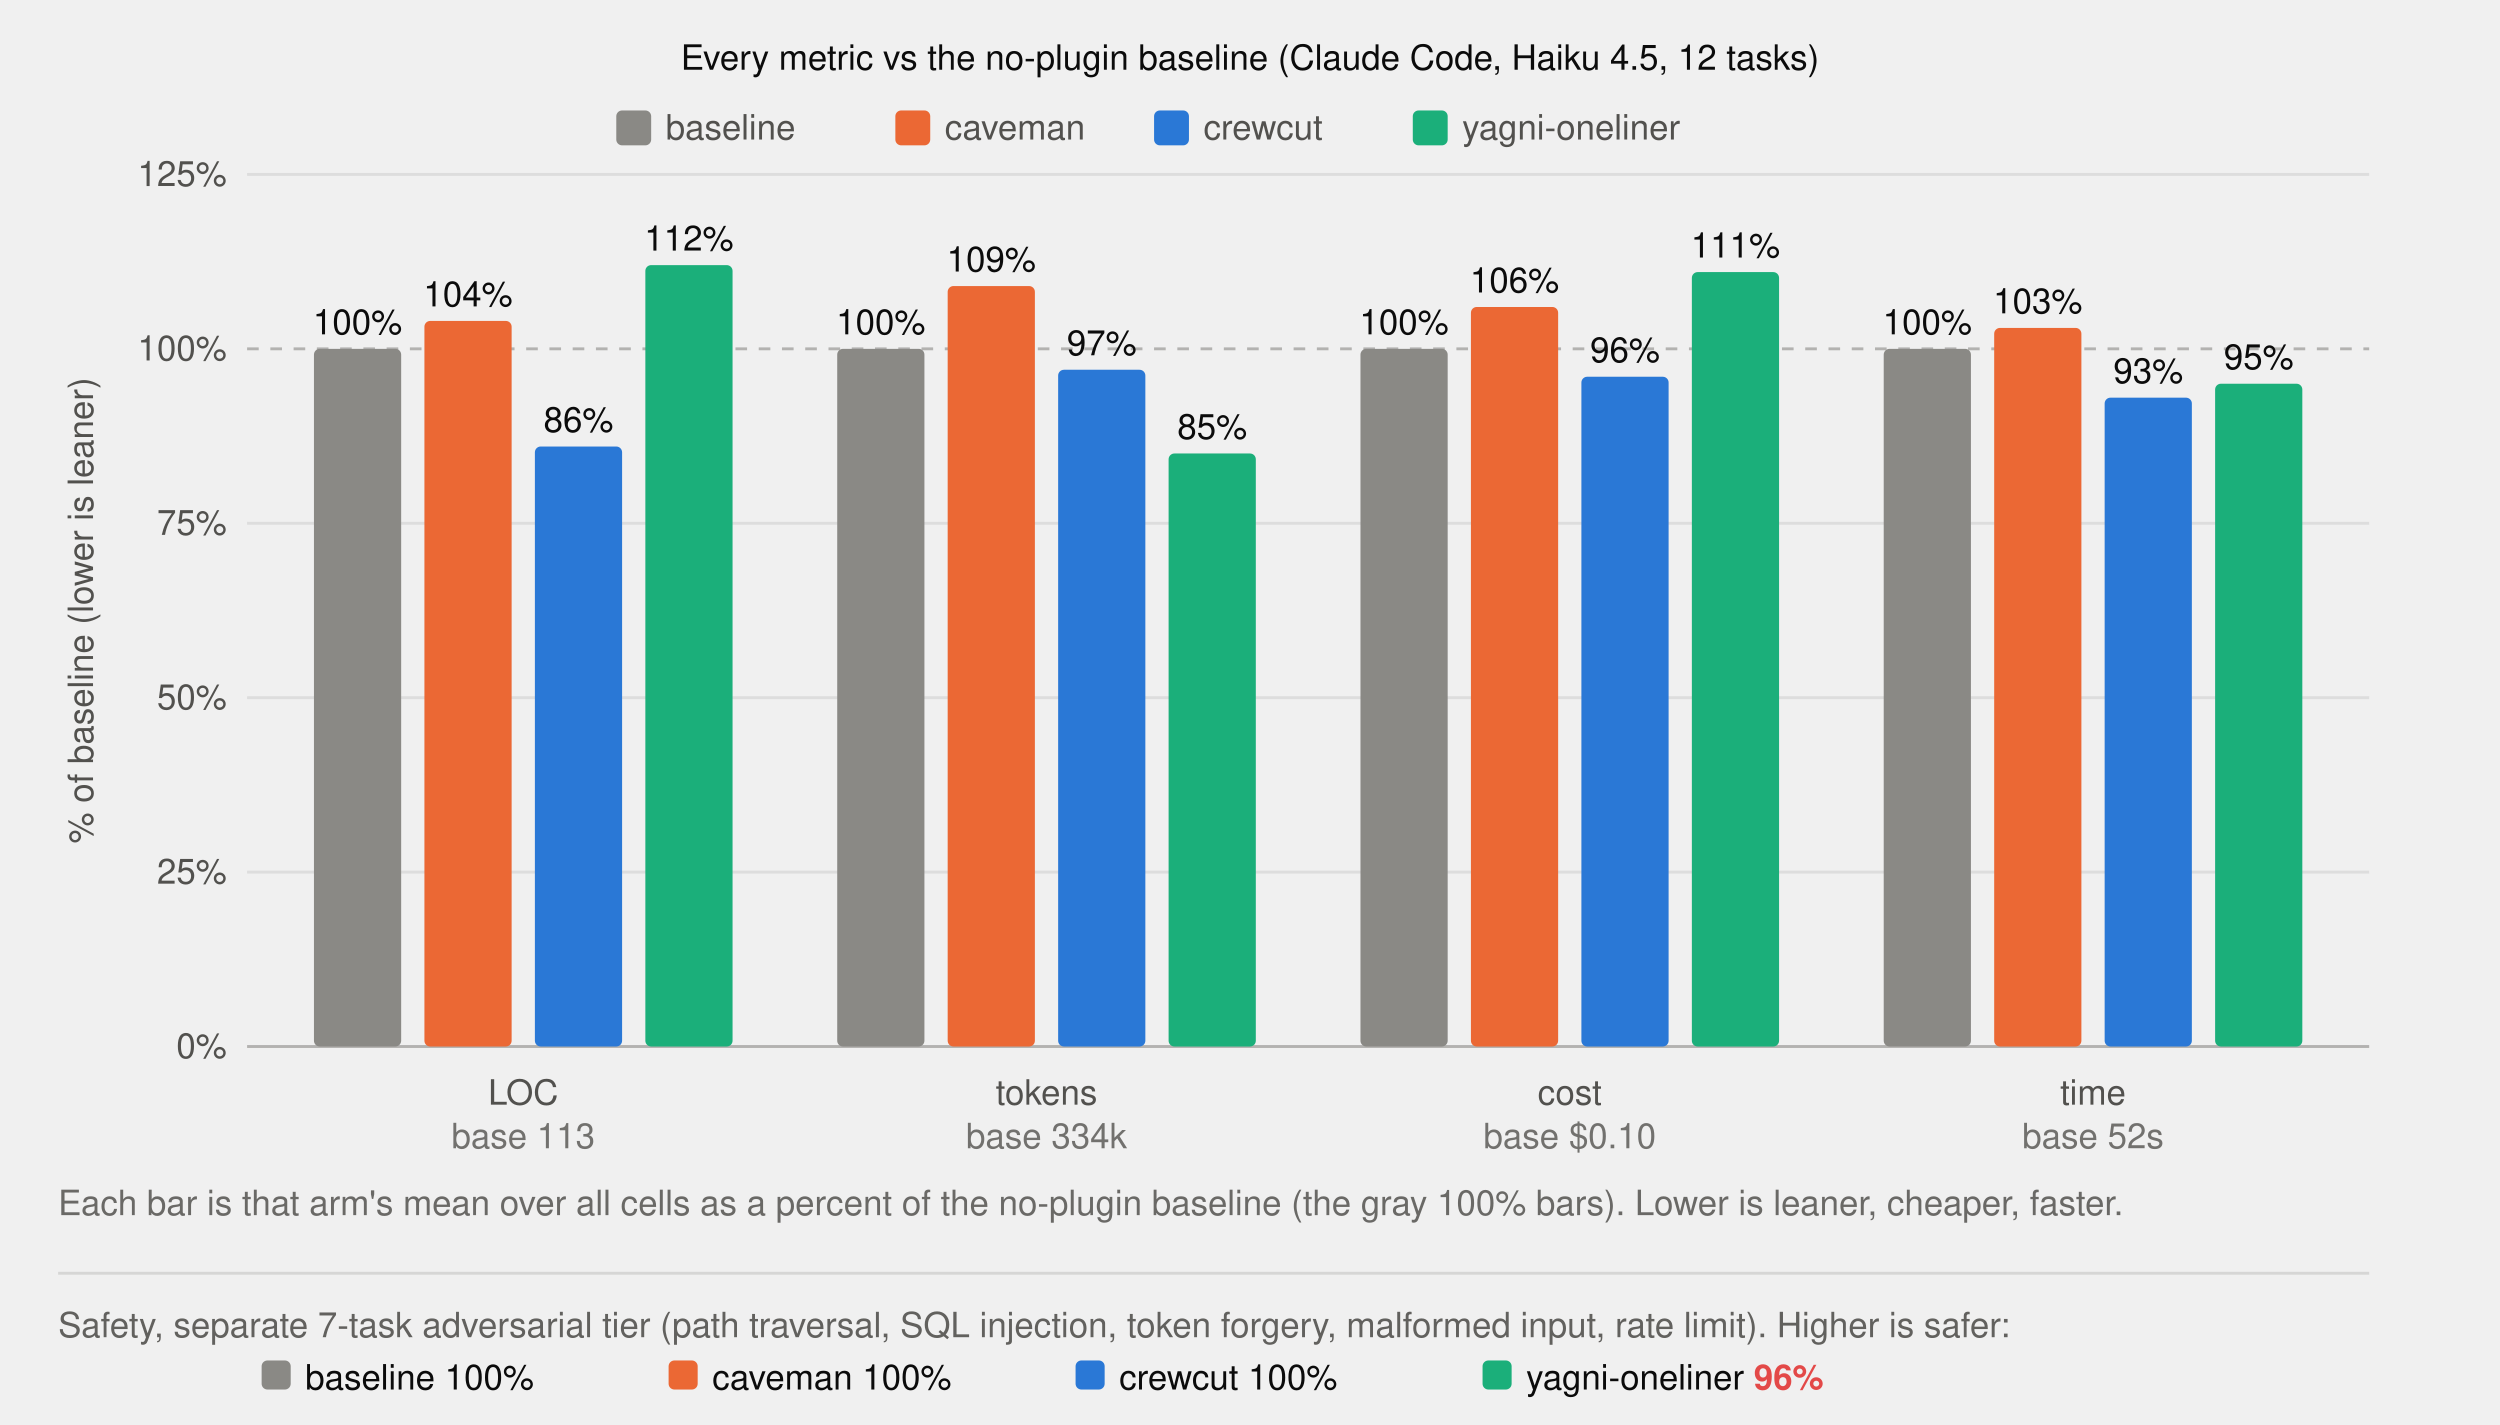
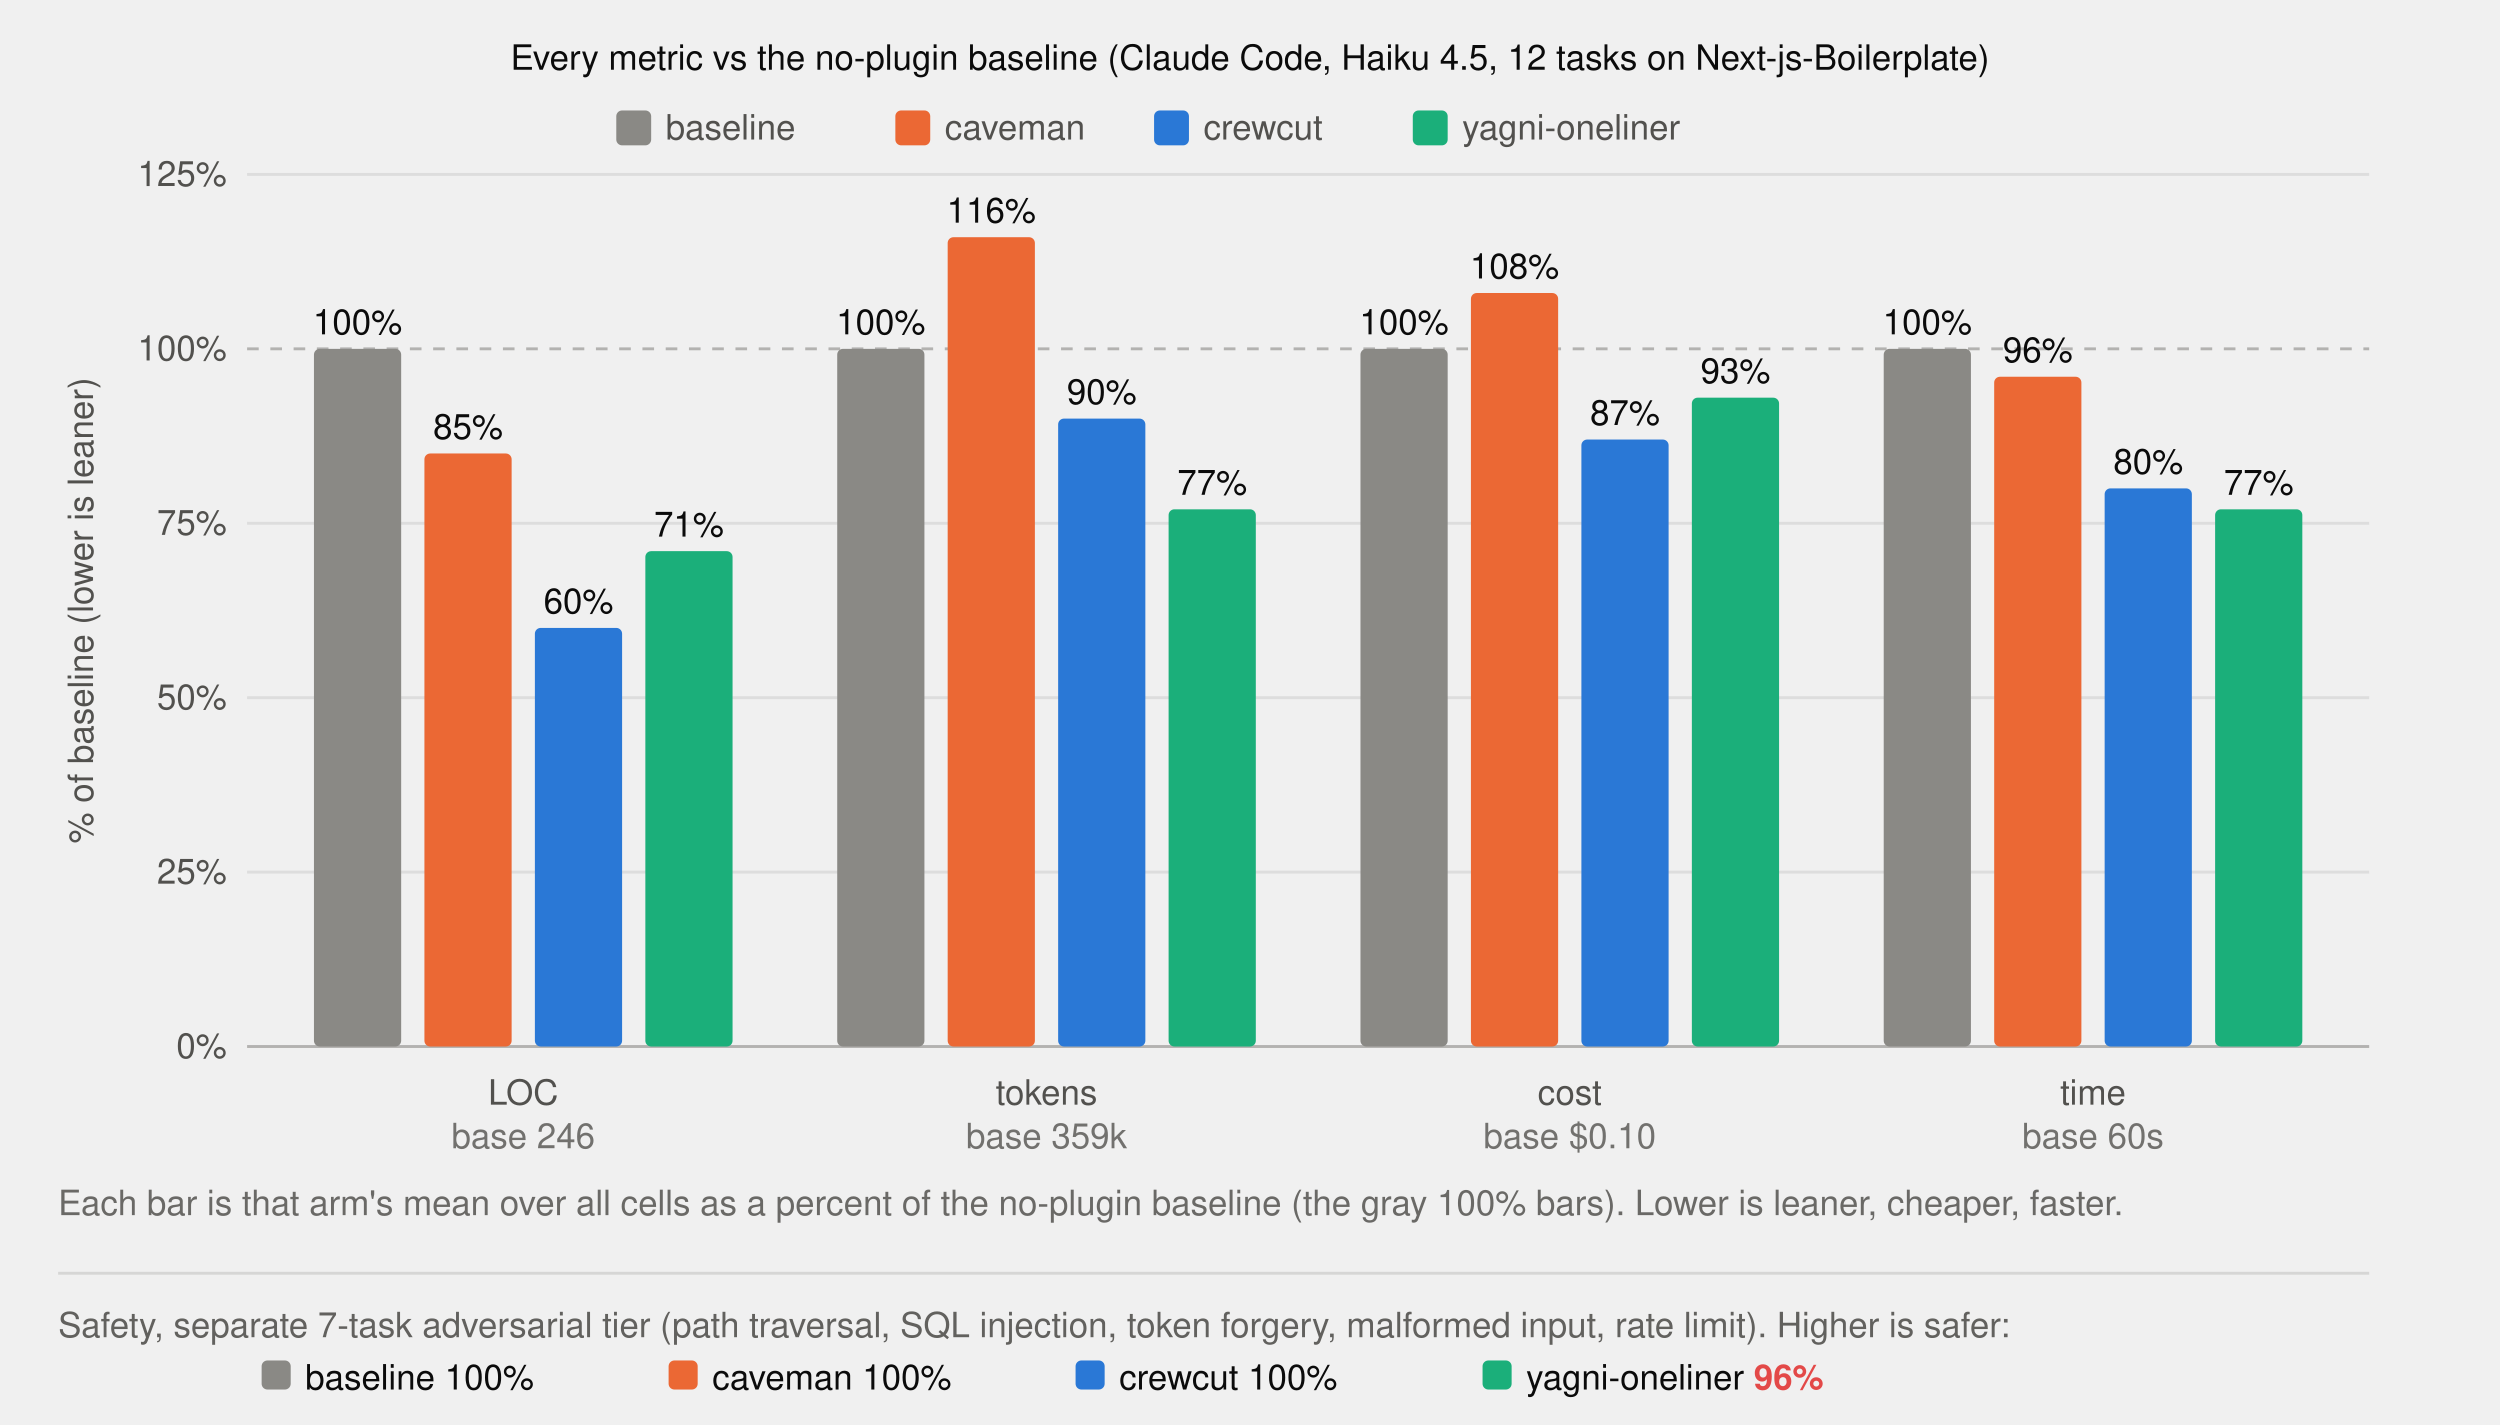
- <svg xmlns="http://www.w3.org/2000/svg" viewBox="0 0 860 490" width="860" height="490" role="img" aria-label="baseline: LOC 100%, tokens 100%, cost 100%, time 100%, safe 100%; caveman: LOC 104%, tokens 109%, cost 106%, time 103%, safe 100%; crewcut: LOC 86%, tokens 97%, cost 96%, time 93%, safe 100%; yagni-oneliner: LOC 112%, tokens 85%, cost 111%, time 95%, safe 96%">
+ <svg xmlns="http://www.w3.org/2000/svg" viewBox="0 0 860 490" width="860" height="490" role="img" aria-label="baseline: LOC 100%, tokens 100%, cost 100%, time 100%, safe 100%; caveman: LOC 85%, tokens 116%, cost 108%, time 96%, safe 100%; crewcut: LOC 60%, tokens 90%, cost 87%, time 80%, safe 100%; yagni-oneliner: LOC 71%, tokens 77%, cost 93%, time 77%, safe 96%">
  <style>
  text { font: 12px -apple-system, "Segoe UI", Helvetica, Arial, sans-serif; fill: #52514e; }
  .ink { fill: #0b0b0b; } .grid { stroke: #8a8985; } .base { fill: #8a8985; }
  .crewcut { fill: #2a78d6; } .caveman { fill: #eb6834; } .yagni { fill: #1baf7a; } .bad { fill: #e34948; }
  @media (prefers-color-scheme: dark) {
    text { fill: #c3c2b7; } .ink { fill: #ffffff; } .grid { stroke: #8a8985; } .base { fill: #8a8985; }
    .crewcut { fill: #3987e5; } .caveman { fill: #d95926; } .yagni { fill: #199e70; } .bad { fill: #e66767; }
  }
</style>
-   <text x="430" y="24" font-size="15" font-weight="600" text-anchor="middle" class="ink">Every metric vs the no-plugin baseline (Claude Code, Haiku 4.5, 12 tasks)</text>
+   <text x="430" y="24" font-size="15" font-weight="600" text-anchor="middle" class="ink">Every metric vs the no-plugin baseline (Claude Code, Haiku 4.5, 12 tasks on Next-js-Boilerplate)</text>
  <rect x="212" y="38" width="12" height="12" rx="2" class="base" />
  <text x="229" y="48">baseline</text>
  <rect x="308" y="38" width="12" height="12" rx="2" class="caveman" />
  <text x="325" y="48">caveman</text>
  <rect x="397" y="38" width="12" height="12" rx="2" class="crewcut" />
  <text x="414" y="48">crewcut</text>
  <rect x="486" y="38" width="12" height="12" rx="2" class="yagni" />
  <text x="503" y="48">yagni-oneliner</text>
  <text x="32" y="210" text-anchor="middle" transform="rotate(-90 32 210)">% of baseline (lower is leaner)</text>
  <line x1="85" y1="360.0" x2="815" y2="360.0" class="grid" stroke-opacity="0.6" />
  <text x="78" y="364.0" font-size="11" text-anchor="end">0%</text>
  <line x1="85" y1="300.0" x2="815" y2="300.0" class="grid" stroke-opacity="0.18" />
  <text x="78" y="304.0" font-size="11" text-anchor="end">25%</text>
  <line x1="85" y1="240.0" x2="815" y2="240.0" class="grid" stroke-opacity="0.18" />
  <text x="78" y="244.0" font-size="11" text-anchor="end">50%</text>
  <line x1="85" y1="180.0" x2="815" y2="180.0" class="grid" stroke-opacity="0.18" />
  <text x="78" y="184.0" font-size="11" text-anchor="end">75%</text>
  <line x1="85" y1="120.0" x2="815" y2="120.0" class="grid" stroke-dasharray="4 4" stroke-opacity="0.6" />
  <text x="78" y="124.0" font-size="11" text-anchor="end">100%</text>
  <line x1="85" y1="60.0" x2="815" y2="60.0" class="grid" stroke-opacity="0.18" />
  <text x="78" y="64.0" font-size="11" text-anchor="end">125%</text>
  <rect x="108" y="120.0" width="30" height="240.0" rx="2" class="base" />
  <text x="123" y="115.0" font-size="10" text-anchor="middle" class="ink">100%</text>
-   <rect x="146" y="110.4" width="30" height="249.6" rx="2" class="caveman" />
-   <text x="161" y="105.4" font-size="10" text-anchor="middle" class="ink">104%</text>
-   <rect x="184" y="153.6" width="30" height="206.4" rx="2" class="crewcut" />
-   <text x="199" y="148.6" font-size="10" text-anchor="middle" class="ink" font-weight="600">86%</text>
-   <rect x="222" y="91.2" width="30" height="268.8" rx="2" class="yagni" />
-   <text x="237" y="86.2" font-size="10" text-anchor="middle" class="ink">112%</text>
+   <rect x="146" y="156.0" width="30" height="204.0" rx="2" class="caveman" />
+   <text x="161" y="151.0" font-size="10" text-anchor="middle" class="ink">85%</text>
+   <rect x="184" y="216.0" width="30" height="144.0" rx="2" class="crewcut" />
+   <text x="199" y="211.0" font-size="10" text-anchor="middle" class="ink" font-weight="600">60%</text>
+   <rect x="222" y="189.6" width="30" height="170.4" rx="2" class="yagni" />
+   <text x="237" y="184.6" font-size="10" text-anchor="middle" class="ink">71%</text>
  <text x="180" y="380" font-size="13" text-anchor="middle">LOC</text>
-   <text x="180" y="395" font-size="10" text-anchor="middle" opacity="0.8">base 113</text>
+   <text x="180" y="395" font-size="10" text-anchor="middle" opacity="0.8">base 246</text>
  <rect x="288" y="120.0" width="30" height="240.0" rx="2" class="base" />
  <text x="303" y="115.0" font-size="10" text-anchor="middle" class="ink">100%</text>
-   <rect x="326" y="98.4" width="30" height="261.6" rx="2" class="caveman" />
-   <text x="341" y="93.4" font-size="10" text-anchor="middle" class="ink">109%</text>
-   <rect x="364" y="127.2" width="30" height="232.8" rx="2" class="crewcut" />
-   <text x="379" y="122.2" font-size="10" text-anchor="middle" class="ink" font-weight="600">97%</text>
-   <rect x="402" y="156.0" width="30" height="204.0" rx="2" class="yagni" />
-   <text x="417" y="151.0" font-size="10" text-anchor="middle" class="ink">85%</text>
+   <rect x="326" y="81.6" width="30" height="278.4" rx="2" class="caveman" />
+   <text x="341" y="76.6" font-size="10" text-anchor="middle" class="ink">116%</text>
+   <rect x="364" y="144.0" width="30" height="216.0" rx="2" class="crewcut" />
+   <text x="379" y="139.0" font-size="10" text-anchor="middle" class="ink" font-weight="600">90%</text>
+   <rect x="402" y="175.2" width="30" height="184.8" rx="2" class="yagni" />
+   <text x="417" y="170.2" font-size="10" text-anchor="middle" class="ink">77%</text>
  <text x="360" y="380" font-size="13" text-anchor="middle">tokens</text>
-   <text x="360" y="395" font-size="10" text-anchor="middle" opacity="0.8">base 334k</text>
+   <text x="360" y="395" font-size="10" text-anchor="middle" opacity="0.8">base 359k</text>
  <rect x="468" y="120.0" width="30" height="240.0" rx="2" class="base" />
  <text x="483" y="115.0" font-size="10" text-anchor="middle" class="ink">100%</text>
-   <rect x="506" y="105.6" width="30" height="254.4" rx="2" class="caveman" />
-   <text x="521" y="100.6" font-size="10" text-anchor="middle" class="ink">106%</text>
-   <rect x="544" y="129.6" width="30" height="230.4" rx="2" class="crewcut" />
-   <text x="559" y="124.6" font-size="10" text-anchor="middle" class="ink" font-weight="600">96%</text>
-   <rect x="582" y="93.6" width="30" height="266.4" rx="2" class="yagni" />
-   <text x="597" y="88.6" font-size="10" text-anchor="middle" class="ink">111%</text>
+   <rect x="506" y="100.8" width="30" height="259.2" rx="2" class="caveman" />
+   <text x="521" y="95.8" font-size="10" text-anchor="middle" class="ink">108%</text>
+   <rect x="544" y="151.2" width="30" height="208.8" rx="2" class="crewcut" />
+   <text x="559" y="146.2" font-size="10" text-anchor="middle" class="ink" font-weight="600">87%</text>
+   <rect x="582" y="136.8" width="30" height="223.2" rx="2" class="yagni" />
+   <text x="597" y="131.8" font-size="10" text-anchor="middle" class="ink">93%</text>
  <text x="540" y="380" font-size="13" text-anchor="middle">cost</text>
  <text x="540" y="395" font-size="10" text-anchor="middle" opacity="0.8">base $0.10</text>
  <rect x="648" y="120.0" width="30" height="240.0" rx="2" class="base" />
  <text x="663" y="115.0" font-size="10" text-anchor="middle" class="ink">100%</text>
-   <rect x="686" y="112.8" width="30" height="247.2" rx="2" class="caveman" />
-   <text x="701" y="107.8" font-size="10" text-anchor="middle" class="ink">103%</text>
-   <rect x="724" y="136.8" width="30" height="223.2" rx="2" class="crewcut" />
-   <text x="739" y="131.8" font-size="10" text-anchor="middle" class="ink" font-weight="600">93%</text>
-   <rect x="762" y="132.0" width="30" height="228.0" rx="2" class="yagni" />
-   <text x="777" y="127.0" font-size="10" text-anchor="middle" class="ink">95%</text>
+   <rect x="686" y="129.6" width="30" height="230.4" rx="2" class="caveman" />
+   <text x="701" y="124.6" font-size="10" text-anchor="middle" class="ink">96%</text>
+   <rect x="724" y="168.0" width="30" height="192.0" rx="2" class="crewcut" />
+   <text x="739" y="163.0" font-size="10" text-anchor="middle" class="ink" font-weight="600">80%</text>
+   <rect x="762" y="175.2" width="30" height="184.8" rx="2" class="yagni" />
+   <text x="777" y="170.2" font-size="10" text-anchor="middle" class="ink">77%</text>
  <text x="720" y="380" font-size="13" text-anchor="middle">time</text>
-   <text x="720" y="395" font-size="10" text-anchor="middle" opacity="0.8">base 52s</text>
+   <text x="720" y="395" font-size="10" text-anchor="middle" opacity="0.8">base 60s</text>
  <text x="20" y="418" font-size="11" opacity="0.85">Each bar is that arm's mean over all cells as a percent of the no-plugin baseline (the gray 100% bars). Lower is leaner, cheaper, faster.</text>
  <line x1="20" y1="438" x2="815" y2="438" class="grid" stroke-opacity="0.25" />
  <text x="20" y="460" font-size="11" opacity="0.9">Safety, separate 7-task adversarial tier (path traversal, SQL injection, token forgery, malformed input, rate limit). Higher is safer:</text>
  <rect x="90" y="468" width="10" height="10" rx="2" class="base" />
  <text x="105" y="478" class="ink">baseline 100%</text>
  <rect x="230" y="468" width="10" height="10" rx="2" class="caveman" />
  <text x="245" y="478" class="ink">caveman 100%</text>
  <rect x="370" y="468" width="10" height="10" rx="2" class="crewcut" />
  <text x="385" y="478" class="ink" font-weight="600">crewcut 100%</text>
  <rect x="510" y="468" width="10" height="10" rx="2" class="yagni" />
  <text x="525" y="478" class="ink">yagni-oneliner <tspan class="bad" font-weight="600">96%</tspan>
  </text>
</svg>
